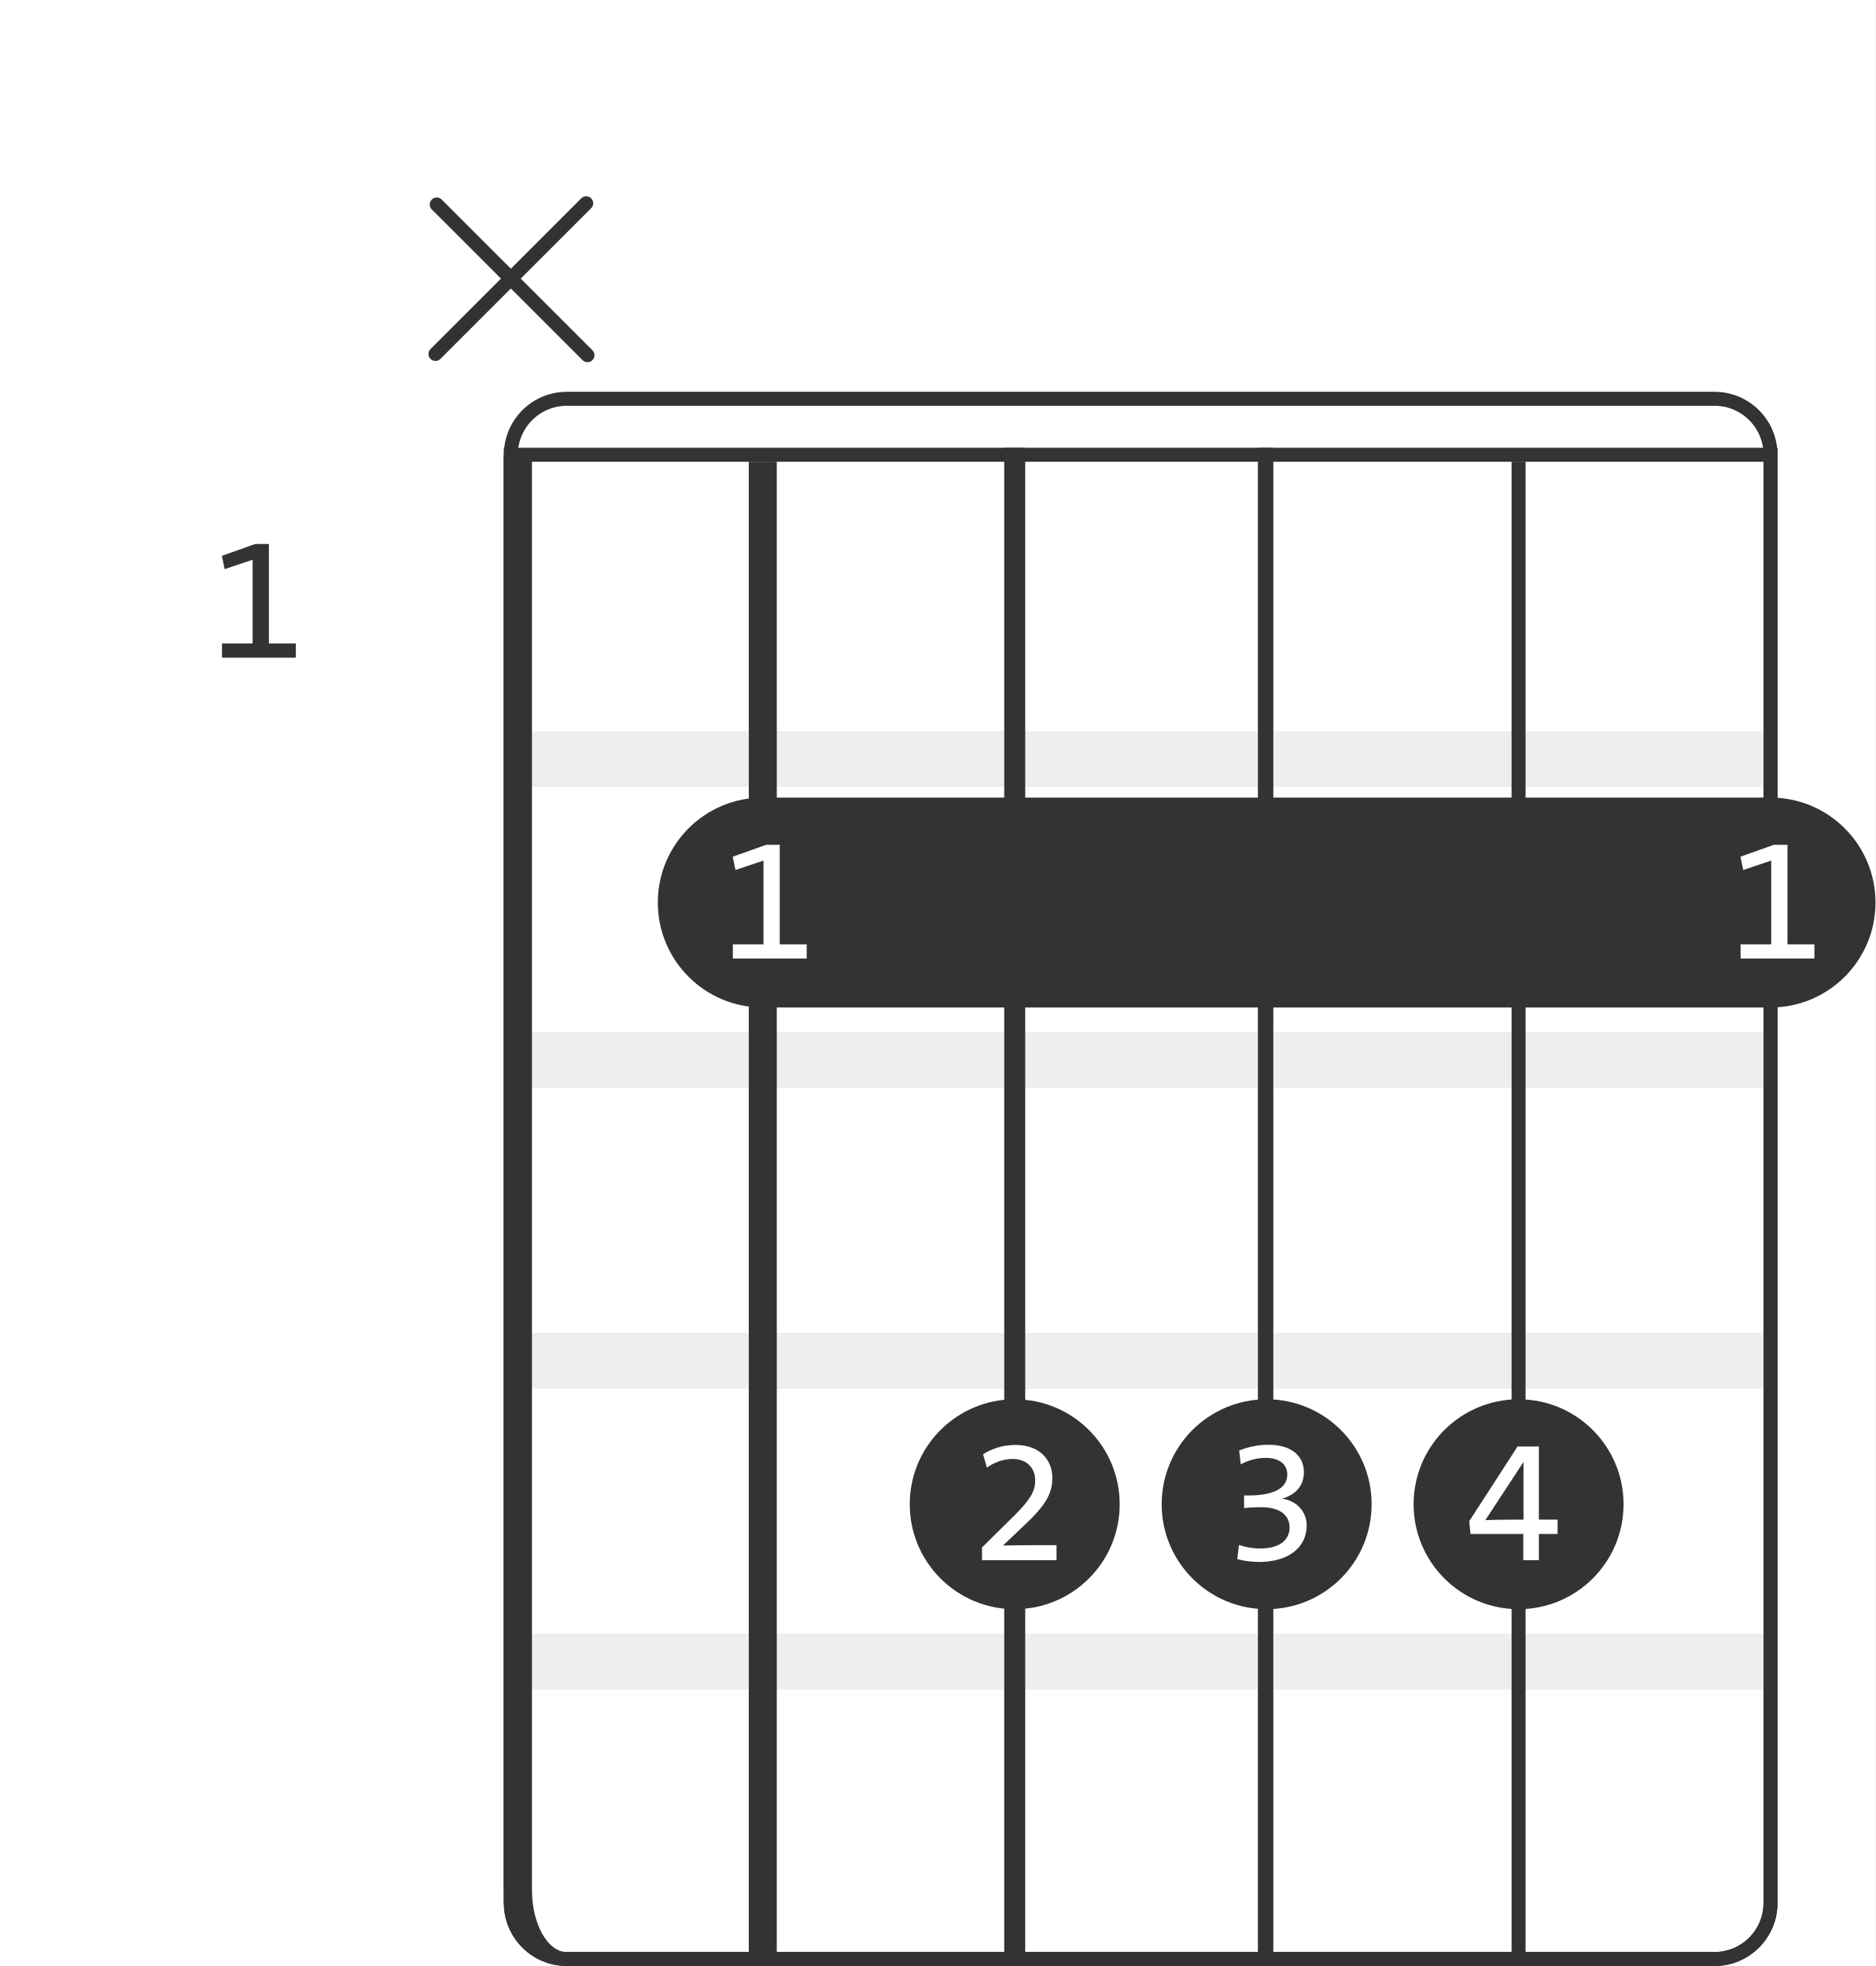
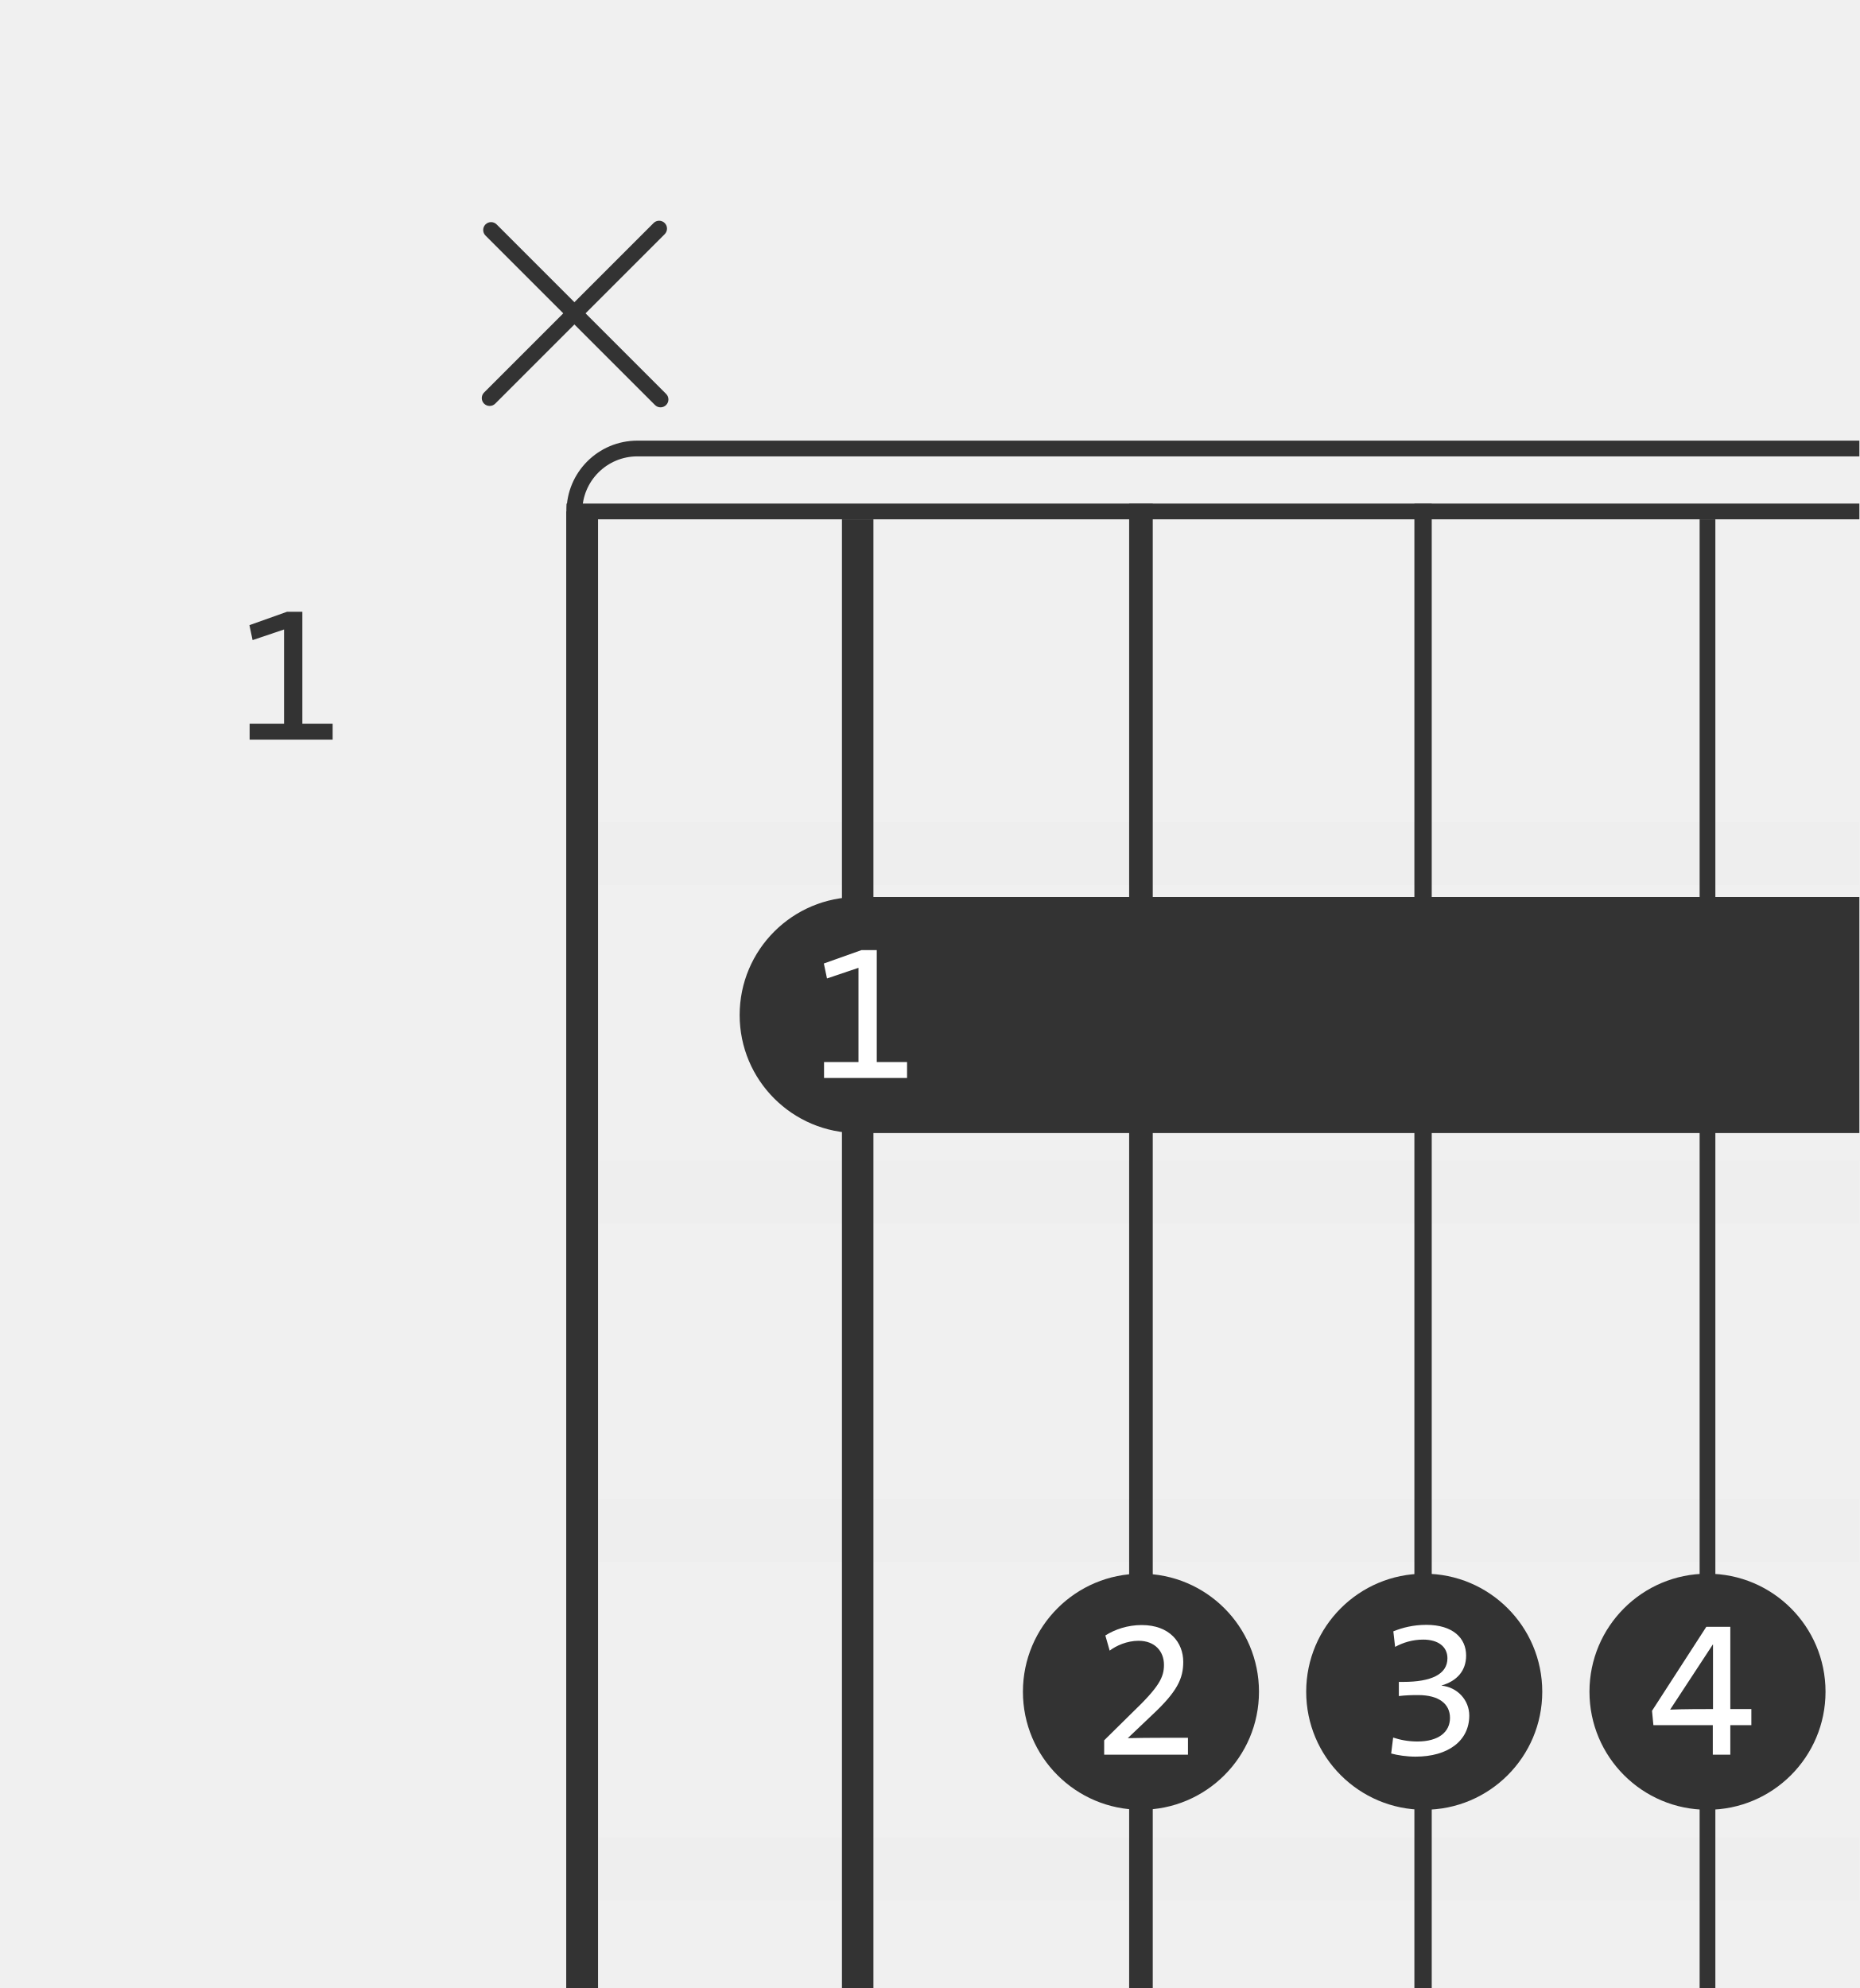
<svg xmlns="http://www.w3.org/2000/svg" xmlns:xlink="http://www.w3.org/1999/xlink" version="1.1">
  <defs>
    <symbol id="circle-1-black">
      <svg width="30" height="30" viewBox="0 0 30 30">
        <polygon fill="#333" points="21.275 23 10.725 23 10.725 20.975 15.1 20.975 15.1 9 11.1 10.35 10.7 8.45 15.475 6.75 17.425 6.75 17.425 20.975 21.275 20.975" />
      </svg>
    </symbol>
    <symbol id="circle-2-black">
      <svg width="30" height="30" viewBox="0 0 30 30">
        <path fill="#333" d="M10.975,17 L0.325,17 L0.325,15.175 L3.9,11.65 C7.35,8.35 7.925,7.15 7.925,5.575 C7.925,3.875 6.775,2.525 4.7,2.525 C3.225,2.525 1.85,3.15 1.025,3.775 L0.475,1.85 C1.7,1.075 3.3,0.525 5.1,0.525 C8.65,0.525 10.375,2.75 10.375,5.2 C10.375,7.325 9.625,8.975 6.375,12 L3.35,14.875 L3.35,14.9 C4.4,14.875 6.225,14.85 8.5,14.85 L10.975,14.85 L10.975,17 Z" transform="translate(10 6)" />
      </svg>
    </symbol>
    <symbol id="circle-3-black">
      <svg width="30" height="30" viewBox="0 0 30 30">
        <path fill="#333" d="M10.8,22.85 L11.05,20.825 C11.95,21.125 13,21.325 14.125,21.325 C16.85,21.325 18.275,20.1 18.275,18.325 C18.275,16.55 16.875,15.425 14.225,15.425 C13.325,15.425 12.625,15.45 11.775,15.55 L11.775,13.75 L12.35,13.75 C15.85,13.75 17.95,12.8 17.95,10.75 C17.95,9.275 16.775,8.375 14.875,8.375 C13.5,8.375 12.325,8.75 11.3,9.3 L11.075,7.325 C12.25,6.85 13.625,6.5 15.275,6.5 C18.625,6.5 20.325,8.175 20.325,10.4 C20.325,12.325 19.175,13.625 17.225,14.2 L17.2,14.225 C19.225,14.425 20.725,16.075 20.725,18.025 C20.725,21.225 18.05,23.25 13.9,23.25 C12.775,23.25 11.625,23.075 10.8,22.85 Z" />
      </svg>
    </symbol>
    <symbol id="circle-4-black">
      <svg width="30" height="30" viewBox="0 0 30 30">
        <path fill="#333" d="M20.575,19.25 L17.9,19.25 L17.9,23 L15.675,23 L15.675,19.25 L8.125,19.25 L7.95,17.425 L14.85,6.75 L17.9,6.75 L17.9,17.2 L20.575,17.2 L20.575,19.25 Z M15.7,17.2 L15.7,9 L15.675,9 L10.25,17.275 C11.75,17.2 14.7,17.2 15.7,17.2 Z" />
      </svg>
    </symbol>
    <symbol id="circle-5-black">
      <svg width="30" height="30" viewBox="0 0 30 30">
        <path fill="#333" d="M11,22.9 L11,20.825 C11.925,21.125 12.975,21.3 14.175,21.3 C16.85,21.3 18.325,19.975 18.325,17.95 C18.325,15.95 16.65,14.925 14.075,14.925 C13.025,14.925 12,15 11.35,15.125 L11.35,6.75 L20.15,6.75 L20.15,8.9 L13.45,8.9 L13.45,13.15 C13.875,13.125 14.45,13.1 14.825,13.1 C18.7,13.1 20.75,15.1 20.75,17.675 C20.75,21.025 18.05,23.225 14,23.225 C12.9,23.225 11.975,23.125 11,22.9 Z" />
      </svg>
    </symbol>
    <symbol id="circle-6-black">
      <svg width="30" height="30" viewBox="0 0 30 30">
        <path fill="#333" d="M19.951 6.6V8.575C19.451 8.5 18.951 8.45 18.301 8.45C14.976 8.45 13.226 10.375 12.601 13.675C12.551 13.925 12.476 14.35 12.401 14.9H12.426C13.226 13.525 14.726 12.775 16.451 12.775C19.701 12.775 21.501 14.875 21.501 17.525C21.501 20.975 19.251 23.25 15.851 23.25C12.326 23.25 10.176 20.75 10.176 16.4C10.176 9.45 13.626 6.525 18.476 6.525C19.001 6.525 19.601 6.55 19.951 6.6ZM19.201 17.9C19.201 15.975 18.101 14.65 15.976 14.65C13.876 14.65 12.651 16.325 12.651 17.725C12.651 19.75 13.826 21.4 16.051 21.4C18.051 21.4 19.201 19.95 19.201 17.9Z" />
      </svg>
    </symbol>
    <symbol id="circle-7-black">
      <svg width="30" height="30" viewBox="0 0 30 30">
        <path fill="#333" d="M21.25,6.75 L21.25,8.7 C18.725,13.4 16.45,18.75 15,23 L12.375,23 C14.025,18.475 16.275,13.275 18.65,8.9 C18.075,8.925 14.8,8.95 12.475,8.95 L10.275,8.95 L10.275,6.75 L21.25,6.75 Z" />
      </svg>
    </symbol>
    <symbol id="circle-8-black">
      <svg width="30" height="30" viewBox="0 0 30 30">
        <path fill="#333" d="M20.75,18.825 C20.75,21.55 18.3,23.25 15.1,23.25 C11.85,23.25 9.725,21.65 9.725,19.175 C9.725,17.1 11.375,15.85 13.2,14.8 C11.3,13.825 10.125,12.675 10.125,10.8 C10.125,8.325 12.25,6.5 15.375,6.5 C18.5,6.5 20.35,8.15 20.35,10.45 C20.35,12.325 18.925,13.475 17.25,14.475 C19.05,15.4 20.75,16.55 20.75,18.825 Z M18.05,10.65 C18.05,9.175 16.925,8.3 15.2,8.3 C13.45,8.3 12.45,9.35 12.45,10.6 C12.45,11.95 13.375,12.65 15.375,13.625 C16.825,12.8 18.05,11.975 18.05,10.65 Z M18.4,19.05 C18.4,17.275 16.825,16.475 15.075,15.675 C13.5,16.55 12.075,17.475 12.075,19 C12.075,20.4 13.225,21.4 15.325,21.4 C17.05,21.4 18.4,20.55 18.4,19.05 Z" />
      </svg>
    </symbol>
    <symbol id="circle-9-black">
      <svg width="30" height="30" viewBox="0 0 30 30">
        <path fill="#333" d="M10.9,23.05 L10.9,21.025 C11.6,21.2 12.4,21.275 13.15,21.275 C16.35,21.275 18.1,19.625 18.675,16.4 C18.75,15.925 18.8,15.625 18.9,15.2 L18.875,15.2 C18.075,16.35 16.7,17.05 14.975,17.05 C11.775,17.05 10,14.95 10,12.15 C10,8.725 12.35,6.5 15.6,6.5 C19,6.5 21.225,8.575 21.225,13.35 C21.225,20.45 17.725,23.225 12.9,23.225 C12.25,23.225 11.55,23.175 10.9,23.05 Z M18.725,12 C18.725,9.9 17.575,8.35 15.425,8.35 C13.45,8.35 12.275,9.875 12.275,11.8 C12.275,13.825 13.425,15.125 15.425,15.125 C17.55,15.125 18.725,13.7 18.725,12 Z" />
      </svg>
    </symbol>
    <symbol id="circle-0-black">
      <svg width="30" height="30" viewBox="0 0 30 30">
        <path fill="#333" d="M20.925,14.7 C20.925,20.925 18.05,23.25 15.1,23.25 C11.525,23.25 9.55,21.05 9.55,14.8 C9.55,9.1 12,6.5 15.4,6.5 C18.625,6.5 20.925,8.425 20.925,14.7 Z M18.5,14.85 C18.5,10.025 17.45,8.4 15.225,8.4 C13.375,8.4 11.975,10 11.975,14.65 C11.975,19.25 12.825,21.325 15.225,21.325 C17.275,21.325 18.5,19.25 18.5,14.85 Z" />
      </svg>
    </symbol>
    <symbol id="bar-middle">
      <svg width="36" height="30" viewBox="0 0 36 30">
        <rect width="36" height="30" fill="#333" fill-rule="evenodd" />
      </svg>
    </symbol>
    <symbol id="bar-end">
      <svg width="15" height="30" viewBox="0 0 15 30">
        <path fill="#333" fill-rule="evenodd" d="M15,0 C6.716,0 0,6.716 0,15 C0,23.284 6.716,30 15,30 L15,0 Z" />
      </svg>
    </symbol>
    <symbol id="circle-1">
      <svg width="30" height="30" viewBox="0 0 30 30">
        <g fill="none" fill-rule="evenodd">
          <circle cx="15" cy="15" r="15" fill="#333" />
          <polygon fill="#FFF" fill-rule="nonzero" points="21.275 23 10.725 23 10.725 20.975 15.1 20.975 15.1 9 11.1 10.35 10.7 8.45 15.475 6.75 17.425 6.75 17.425 20.975 21.275 20.975" />
        </g>
      </svg>
    </symbol>
    <symbol id="circle-2">
      <svg width="30" height="30" viewBox="0 0 30 30">
        <g fill="none" fill-rule="evenodd" transform="translate(0 -2)">
          <circle cx="15" cy="17" r="15" fill="#333" />
          <path fill="#FFF" fill-rule="nonzero" d="M20.975,25 L10.325,25 L10.325,23.175 L13.9,19.65 C17.35,16.35 17.925,15.15 17.925,13.575 C17.925,11.875 16.775,10.525 14.7,10.525 C13.225,10.525 11.85,11.15 11.025,11.775 L10.475,9.85 C11.7,9.075 13.3,8.525 15.1,8.525 C18.65,8.525 20.375,10.75 20.375,13.2 C20.375,15.325 19.625,16.975 16.375,20 L13.35,22.875 L13.35,22.9 C14.4,22.875 16.225,22.85 18.5,22.85 L20.975,22.85 L20.975,25 Z" />
        </g>
      </svg>
    </symbol>
    <symbol id="circle-3">
      <svg width="30" height="30" viewBox="0 0 30 30">
        <g fill="none" fill-rule="evenodd" transform="translate(0 -2)">
          <circle cx="15" cy="17" r="15" fill="#333" />
          <path fill="#FFF" fill-rule="nonzero" d="M10.8,24.85 L11.05,22.825 C11.95,23.125 13,23.325 14.125,23.325 C16.85,23.325 18.275,22.1 18.275,20.325 C18.275,18.55 16.875,17.425 14.225,17.425 C13.325,17.425 12.625,17.45 11.775,17.55 L11.775,15.75 L12.35,15.75 C15.85,15.75 17.95,14.8 17.95,12.75 C17.95,11.275 16.775,10.375 14.875,10.375 C13.5,10.375 12.325,10.75 11.3,11.3 L11.075,9.325 C12.25,8.85 13.625,8.5 15.275,8.5 C18.625,8.5 20.325,10.175 20.325,12.4 C20.325,14.325 19.175,15.625 17.225,16.2 L17.2,16.225 C19.225,16.425 20.725,18.075 20.725,20.025 C20.725,23.225 18.05,25.25 13.9,25.25 C12.775,25.25 11.625,25.075 10.8,24.85 Z" />
        </g>
      </svg>
    </symbol>
    <symbol id="circle-4">
      <svg width="30" height="30" viewBox="0 0 30 30">
        <g fill="none" fill-rule="evenodd" transform="translate(0 -2)">
          <circle cx="15" cy="17" r="15" fill="#333" />
          <path fill="#FFF" fill-rule="nonzero" d="M20.575,21.25 L17.9,21.25 L17.9,25 L15.675,25 L15.675,21.25 L8.125,21.25 L7.95,19.425 L14.85,8.75 L17.9,8.75 L17.9,19.2 L20.575,19.2 L20.575,21.25 Z M15.7,19.2 L15.7,11 L15.675,11 L10.25,19.275 C11.75,19.2 14.7,19.2 15.7,19.2 Z" />
        </g>
      </svg>
    </symbol>
    <symbol id="grid-guitar-2">
      <svg width="182" height="225" viewBox="0 0 182 209" fill="none">
        <path d="M1 48.5H180V40.5H1V48.5Z" fill="#EEEEEE" />
        <path d="M1 91.5H180V83.5H1V91.5Z" fill="#EEEEEE" />
        <path d="M1 134.5H180V126.5H1V134.5Z" fill="#EEEEEE" />
        <path d="M1 177.5H180V169.5H1V177.5Z" fill="#EEEEEE" />
        <rect x="1" y="1" width="180" height="215" rx="8" stroke="#333333" stroke-width="2" />
        <path fill-rule="evenodd" clip-rule="evenodd" d="M39 2L39 216L35 216L35 2L39 2Z" fill="#333333" />
        <path fill-rule="evenodd" clip-rule="evenodd" d="M74.5 6.47666e-06L74.5 216L71.5 216L71.5 6.61612e-06L74.5 6.47666e-06Z" fill="#333333" />
        <path fill-rule="evenodd" clip-rule="evenodd" d="M109.954 6.51366e-06L109.954 216L107.75 216L107.75 6.61612e-06L109.954 6.51366e-06Z" fill="#333333" />
        <path fill-rule="evenodd" clip-rule="evenodd" d="M146 2L146 216L144 216L144 2L146 2Z" fill="#333333" />
        <path d="M0 11C0 6.029 4.029 2 9 2C6.239 2 4 6.029 4 11V206C4 210.971 6.239 215 9 215C4.029 215 0 210.971 0 206V11Z" fill="#333333" />
      </svg>
    </symbol>
    <symbol id="grid-guitar-1">
      <svg width="182" height="225" viewBox="0 0 182 225" fill="none">
        <path d="M1 56.5H180V48.5H1V56.5Z" fill="#EEEEEE" />
        <path d="M1 99.5H180V91.5H1V99.5Z" fill="#EEEEEE" />
        <path d="M1 142.5H180V134.5H1V142.5Z" fill="#EEEEEE" />
        <path d="M1 185.5H180V177.5H1V185.5Z" fill="#EEEEEE" />
        <rect x="1" y="1" width="180" height="223" rx="8" stroke="#333333" stroke-width="2" />
        <path d="M1 9H181V216C181 220.418 177.418 224 173 224H9C4.582 224 1 220.418 1 216V9Z" stroke="#333333" stroke-width="2" />
        <path fill-rule="evenodd" clip-rule="evenodd" d="M39 10L39 224L35 224L35 10L39 10Z" fill="#333333" />
        <path fill-rule="evenodd" clip-rule="evenodd" d="M4 9L4 216L0 216L9.04826e-06 9L4 9Z" fill="#333333" />
        <path fill-rule="evenodd" clip-rule="evenodd" d="M74.5 8L74.5 224L71.5 224L71.5 8L74.5 8Z" fill="#333333" />
        <path fill-rule="evenodd" clip-rule="evenodd" d="M109.954 8L109.954 224L107.75 224L107.75 8L109.954 8Z" fill="#333333" />
        <path fill-rule="evenodd" clip-rule="evenodd" d="M146 10L146 224L144 224L144 10L146 10Z" fill="#333333" />
        <path d="M0 9H4V214C4 218.971 6.239 223 9 223C4.029 223 0 218.971 0 214V9Z" fill="#333333" />
      </svg>
    </symbol>
    <symbol id="o">
      <svg width="30" height="30" viewBox="0 0 30 30">
        <path fill="#333" d="M15,28 C22.18,28 28,22.18 28,15 C28,7.82 22.18,2 15,2 C7.82,2 2,7.82 2,15 C2,22.18 7.82,28 15,28 Z M15,26 C8.925,26 4,21.075 4,15 C4,8.925 8.925,4 15,4 C21.075,4 26,8.925 26,15 C26,21.075 21.075,26 15,26 Z" />
      </svg>
    </symbol>
    <symbol id="x">
      <svg width="30" height="30" viewBox="0 0 30 30">
        <g fill="#333" transform="translate(4 4)">
          <path d="M-0.479,0.76 L21.061,22.3 C21.452,22.69 22.085,22.69 22.475,22.3 C22.866,21.909 22.866,21.276 22.475,20.885 L0.936,-0.654 C0.545,-1.045 -0.088,-1.045 -0.479,-0.654 C-0.869,-0.264 -0.869,0.37 -0.479,0.76 Z" transform="rotate(-90 10.998 10.823)" />
          <path d="M-0.3,0.936 L21.24,22.475 C21.63,22.866 22.264,22.866 22.654,22.475 C23.045,22.085 23.045,21.452 22.654,21.061 L1.115,-0.479 C0.724,-0.869 0.091,-0.869 -0.3,-0.479 C-0.69,-0.088 -0.69,0.545 -0.3,0.936 Z" />
        </g>
      </svg>
    </symbol>
  </defs>
  <symbol id="chord">
-     <rect width="100%" height="100%" fill="white" />
    <svg width="326" height="281" version="1.1">
      <use x="72" y="56" width="182" height="225" xlink:href="#grid-guitar-1" />
      <use x="21" y="71" width="30" height="30" xlink:href="#circle-1-black" />
      <use x="109" y="114" width="36" height="30" xlink:href="#bar-middle" />
      <use x="145" y="114" width="36" height="30" xlink:href="#bar-middle" />
      <use x="181" y="114" width="36" height="30" xlink:href="#bar-middle" />
      <use x="217" y="114" width="36" height="30" xlink:href="#bar-middle" />
      <use x="58" y="25" width="30" height="30" xlink:href="#x" />
      <use x="94" y="114" width="30" height="30" xlink:href="#circle-1" />
      <use x="130" y="200" width="30" height="30" xlink:href="#circle-2" />
      <use x="166" y="200" width="30" height="30" xlink:href="#circle-3" />
      <use x="202" y="200" width="30" height="30" xlink:href="#circle-4" />
      <use x="238" y="114" width="30" height="30" xlink:href="#circle-1" />
    </svg>
  </symbol>
  <use xlink:href="#chord" />
</svg>
